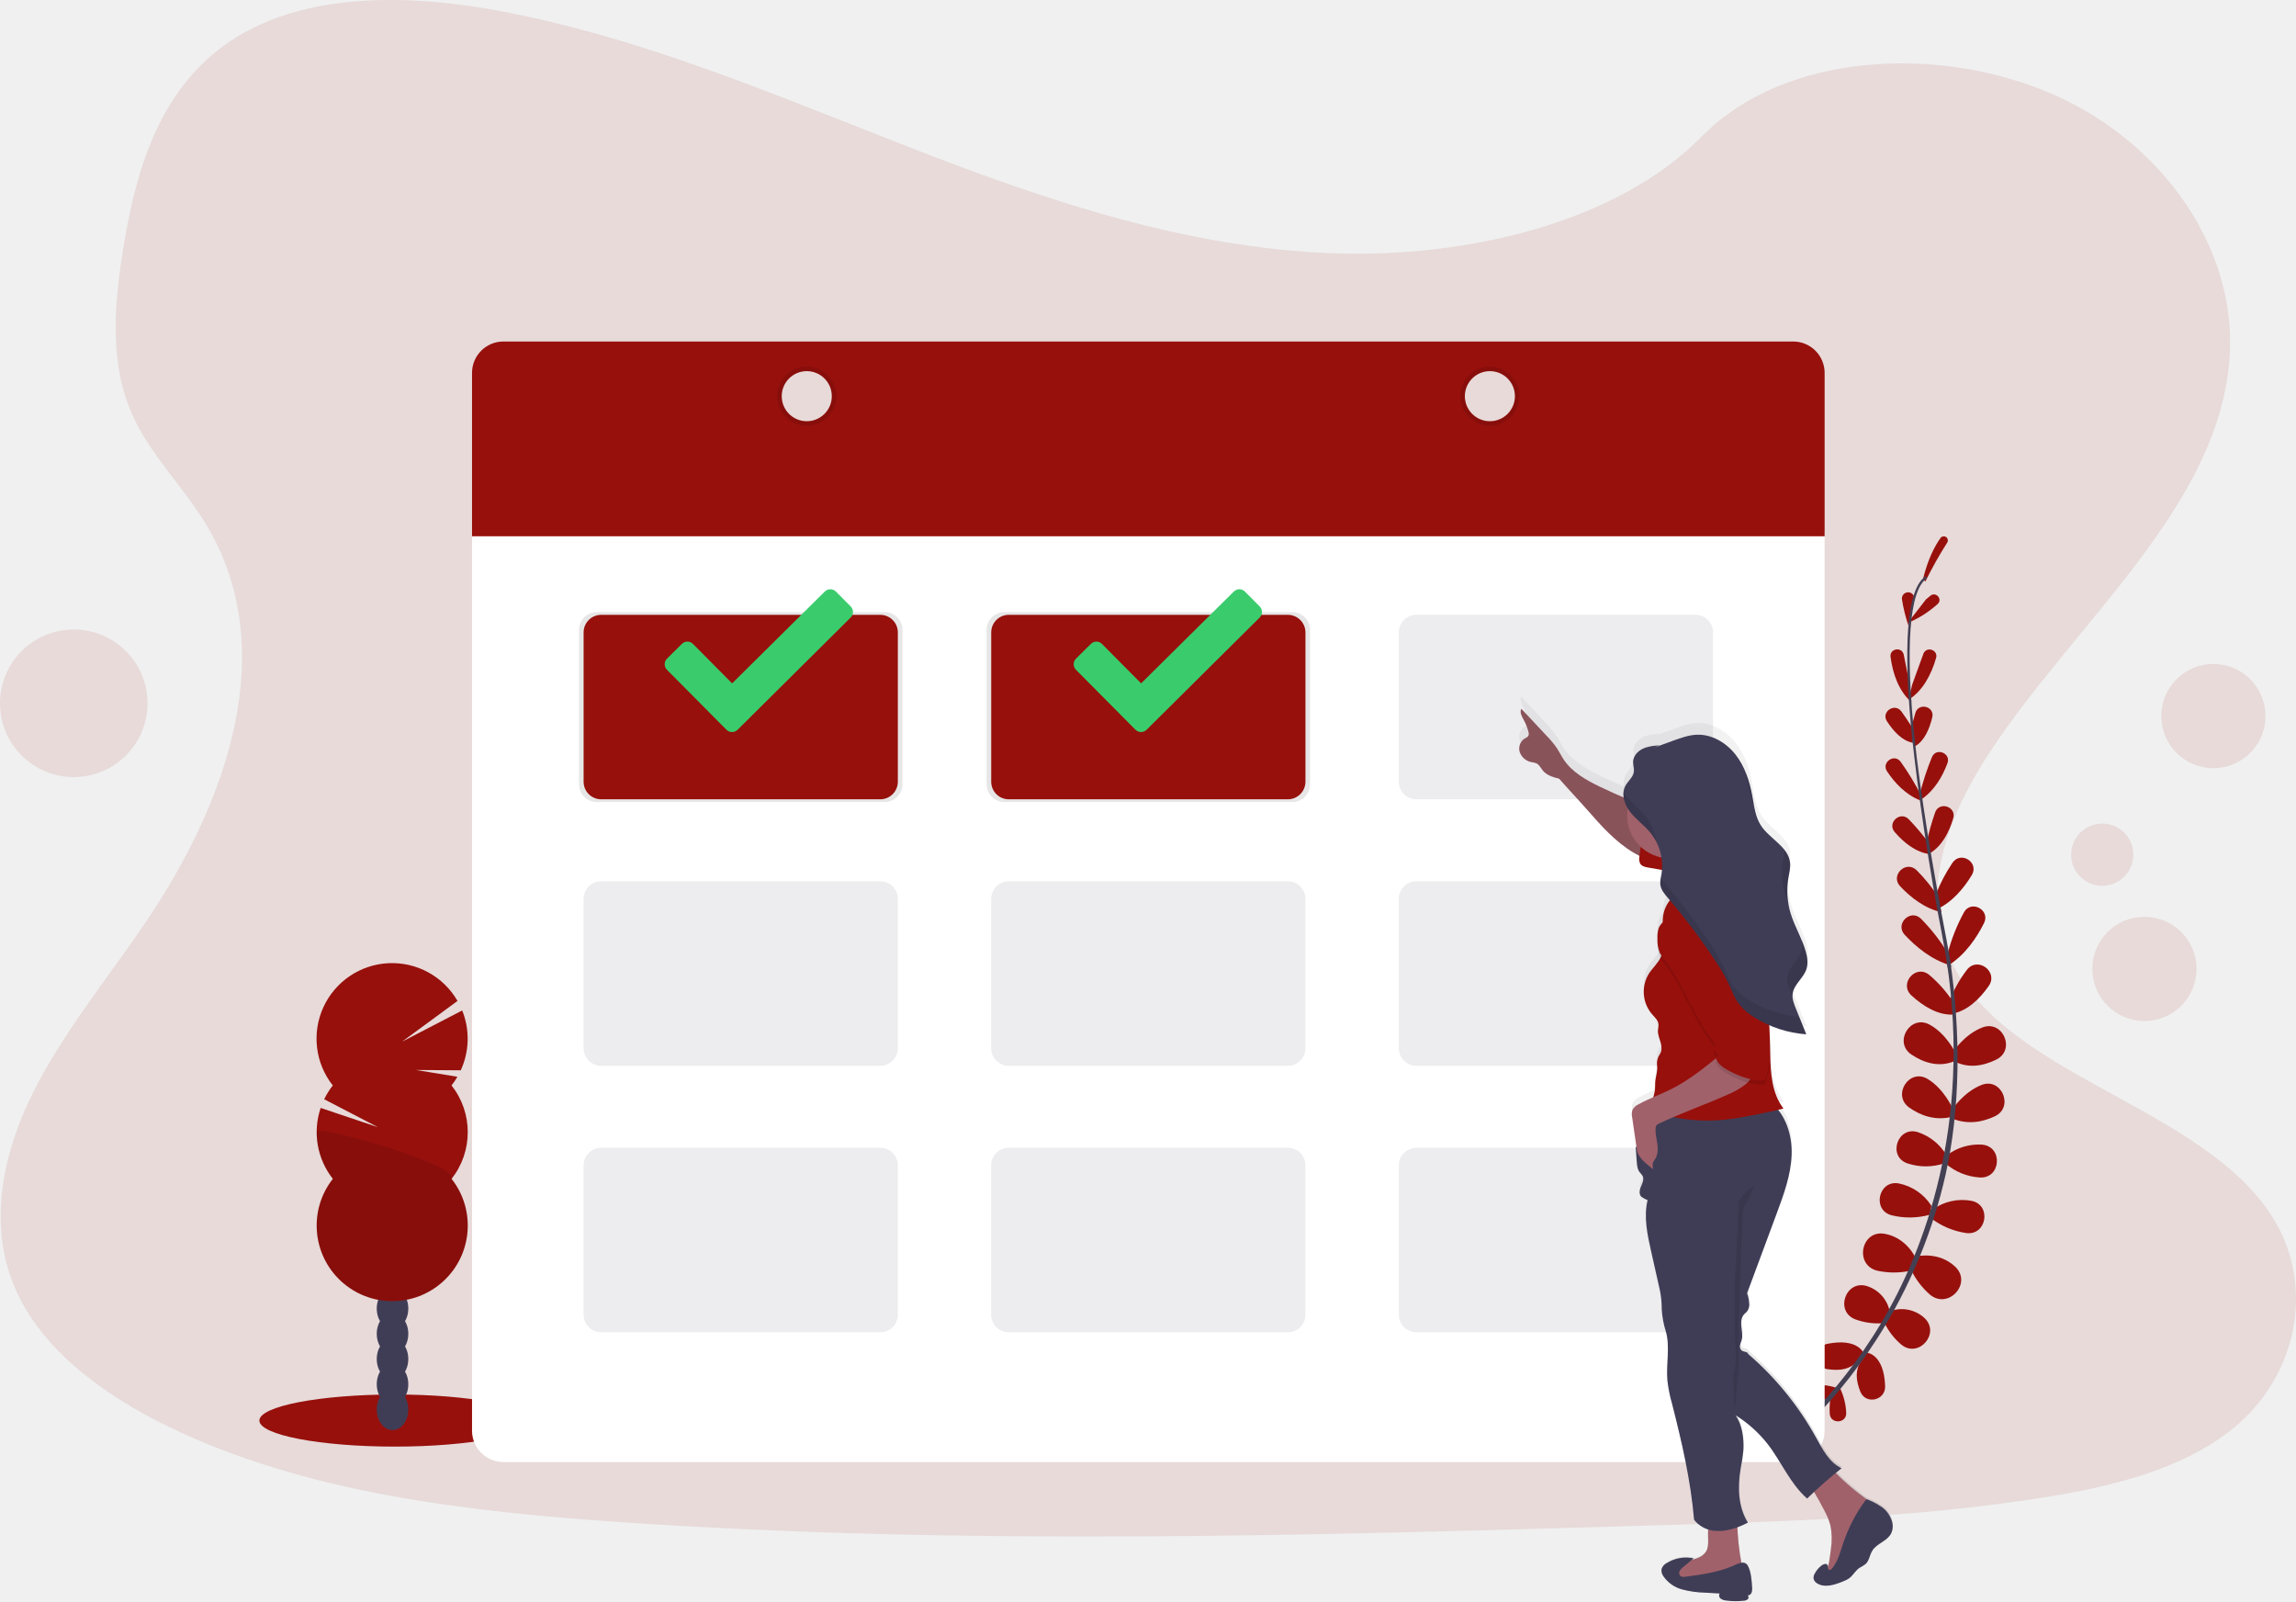
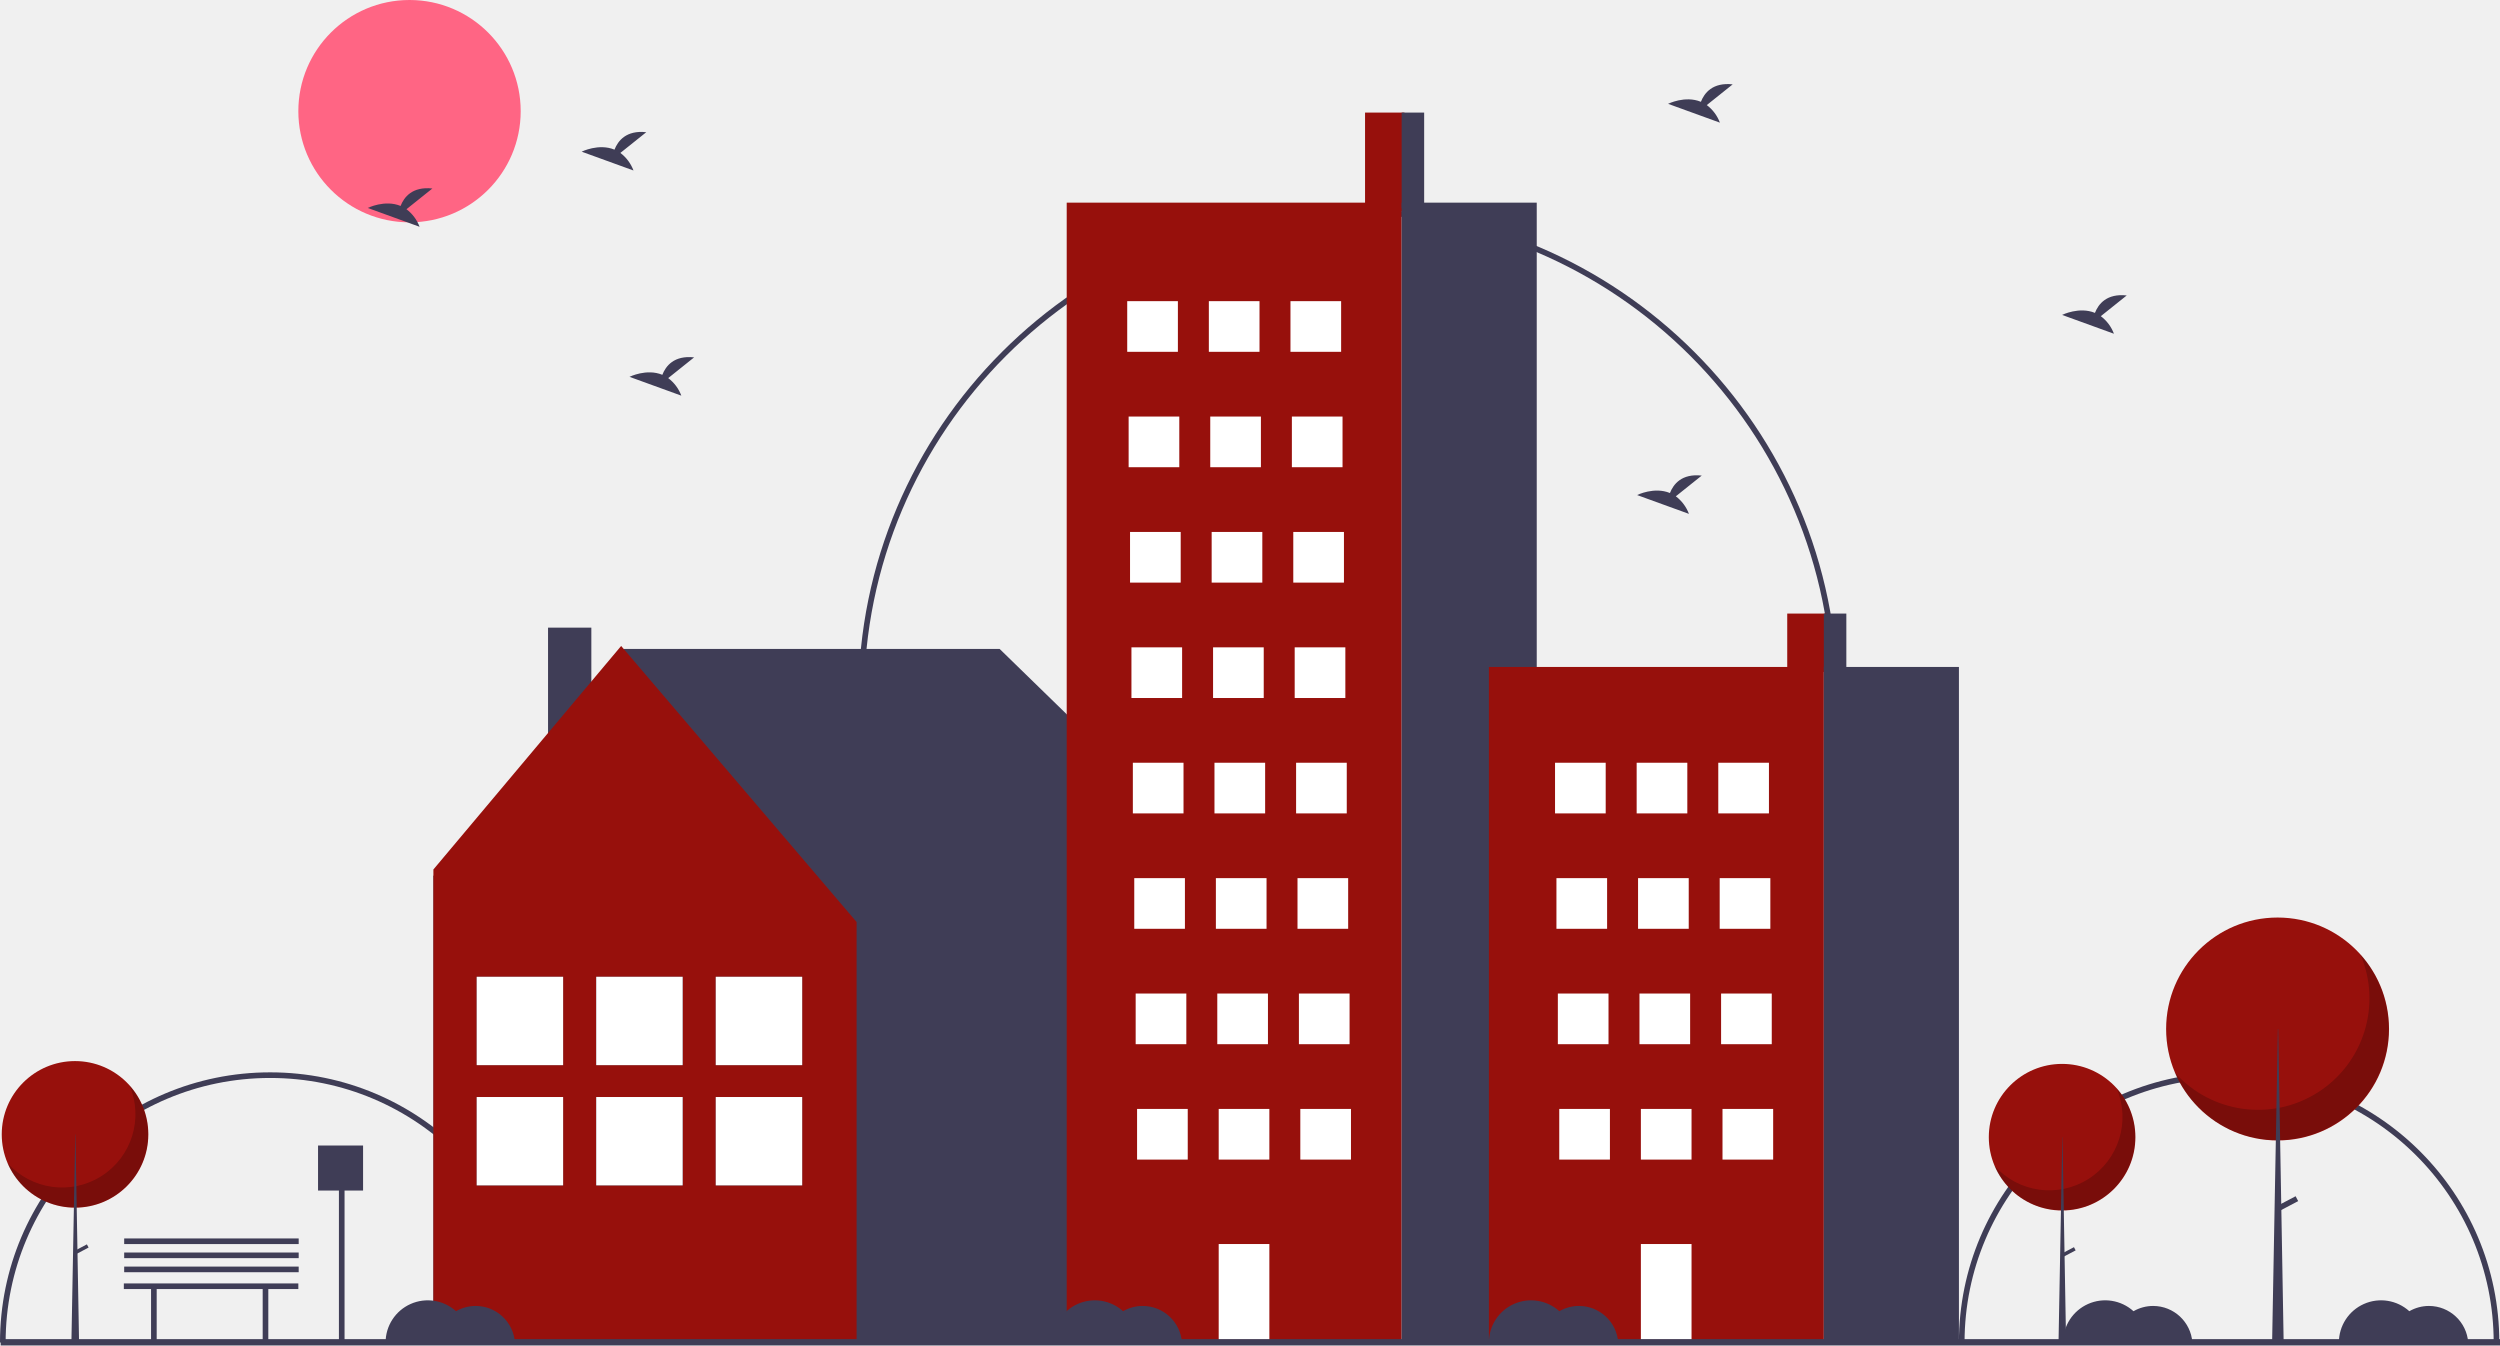
- <svg xmlns="http://www.w3.org/2000/svg" id="a50fd755-b70f-4e5f-b336-9e50a578b62c" data-name="Layer 1" width="1128.33" height="786.75" viewBox="0 0 1128.33 786.75">
-   <defs>
-     <linearGradient id="be48829d-c862-4d39-810b-ff1fea1d92ea" x1="874.32" y1="843.37" x2="874.32" y2="398.88" gradientUnits="userSpaceOnUse">
-       <stop offset="0" stop-color="gray" stop-opacity="0.25" />
-       <stop offset="0.54" stop-color="gray" stop-opacity="0.12" />
-       <stop offset="1" stop-color="gray" stop-opacity="0.1" />
-     </linearGradient>
-   </defs>
-   <path d="M691.54,181.1c-72.31-2.51-141.18-25.86-206.95-51.4S353.68,75.86,283.09,62.33c-45.39-8.71-97.31-9.94-133.89,14.4C114,100.15,102.63,140.58,96.51,178.1c-4.6,28.23-7.3,57.93,5.3,84.36,8.75,18.34,24.29,33.76,35,51.33,37.39,61.15,11,136.54-29.56,196.25-19,28-41.06,54.72-55.72,84.53S30.11,658.54,43,689c12.72,30.14,43,52.78,75.87,68.71C185.51,790,264.1,799.26,340.73,804.5c169.64,11.6,340.19,6.58,510.28,1.55,62.94-1.87,126.17-3.75,188.09-13.49,34.39-5.4,69.89-14,94.86-34.69,31.69-26.29,39.55-70.81,18.31-103.78-35.62-55.3-134.11-69-159-128.38-13.71-32.66.37-69.05,20.29-99.34,42.72-65,114.33-122,118.1-196.29,2.6-51-31.83-102.12-85.06-126.26-55.8-25.3-133.16-22.12-174.33,19.77C829.88,166.72,755.39,183.31,691.54,181.1Z" transform="translate(-35.84 -56.63)" fill="#97100c" opacity="0.1" />
-   <path d="M938.48,738.54a30.82,30.82,0,0,0-12.59-1.34c-5.17.56-4.44,8.43.75,8.06a37.18,37.18,0,0,0,7.66-1.41Z" transform="translate(-35.84 -56.63)" fill="#97100c" />
-   <path d="M940.05,738.61a30.77,30.77,0,0,1,3.08,12.29c.17,5.2-7.73,5.57-8.09.38a37.63,37.63,0,0,1,.34-7.78Z" transform="translate(-35.84 -56.63)" fill="#97100c" />
-   <path d="M951.81,721.77s-2.53-7.94-18-4.86c-7,1.39-6.81,11.43.2,12.49l.3,0C944.52,730.82,948.07,726.77,951.81,721.77Z" transform="translate(-35.84 -56.63)" fill="#97100c" />
-   <path d="M953.42,721.3s8.31.65,8.83,16.4c.24,7.09-9.57,9.24-12.2,2.66,0-.1-.07-.19-.11-.29C946.27,730.46,949.4,726.08,953.42,721.3Z" transform="translate(-35.84 -56.63)" fill="#97100c" />
-   <path d="M964.52,701a16.53,16.53,0,0,0-11.16-12.46c-10.47-3.3-16,12.36-5.77,16.34a32.68,32.68,0,0,0,13.24,1.92Z" transform="translate(-35.84 -56.63)" fill="#97100c" />
-   <path d="M977.29,674.85s-4.23-10-15.2-12c-11.63-2.13-15.15,15.34-3.66,18.13a38.35,38.35,0,0,0,15.66.13Z" transform="translate(-35.84 -56.63)" fill="#97100c" />
-   <path d="M985,649.1a24.82,24.82,0,0,0-16-11c-10-1.88-13.37,13.09-3.55,15.65a37.34,37.34,0,0,0,18.74-.26Z" transform="translate(-35.84 -56.63)" fill="#97100c" />
-   <path d="M992.27,624a25.81,25.81,0,0,0-14-11.13c-10-3.07-14.94,12.09-5,15.39a28.47,28.47,0,0,0,18.14-.07Z" transform="translate(-35.84 -56.63)" fill="#97100c" />
-   <path d="M995.33,601.13s-4-9.38-12.15-14.34c-9.08-5.53-17.73,8-9,14.09,5.38,3.77,12.27,6.37,20.32,4.63Z" transform="translate(-35.84 -56.63)" fill="#97100c" />
-   <path d="M996.84,574s-4.41-9.47-12.87-14c-9.46-5-17.69,8.82-8.78,14.78,5.83,3.89,13.11,6.41,20.84,3.37Z" transform="translate(-35.84 -56.63)" fill="#97100c" />
-   <path d="M995.9,549.26a61.35,61.35,0,0,0-12-13.65c-6.62-5.41-15,4.33-8.73,10.11,5.79,5.31,13,9.77,20.45,9.41Z" transform="translate(-35.84 -56.63)" fill="#97100c" />
-   <path d="M993.39,525.52A89.9,89.9,0,0,0,979.83,508c-5.18-5-12.84,2.62-8,7.89,5.59,6,13.13,12.22,22.19,14.94Z" transform="translate(-35.84 -56.63)" fill="#97100c" />
-   <path d="M988.54,497.6a80.15,80.15,0,0,0-10.83-13.41c-5.22-5.11-13.09,2.58-8.08,7.89,5.32,5.65,12.2,10.94,20.27,12.74Z" transform="translate(-35.84 -56.63)" fill="#97100c" />
-   <path d="M984.3,471.55a127.83,127.83,0,0,0-10.41-12.37c-4.18-4.31-10.86,1.75-6.92,6.29,4.63,5.34,10.57,10.07,17.4,10.83Z" transform="translate(-35.84 -56.63)" fill="#97100c" />
-   <path d="M979.9,447.39a130.3,130.3,0,0,0-10-16.45c-3.13-4.28-9.65.3-6.7,4.7,3.86,5.77,9.22,11.48,16.26,14.23Z" transform="translate(-35.84 -56.63)" fill="#97100c" />
-   <path d="M976.27,415.28s-2.47-4.19-6-9.06c-3.26-4.49-10.14.15-7.12,4.8,3.4,5.21,7.66,9.65,12.62,10.53Z" transform="translate(-35.84 -56.63)" fill="#97100c" />
-   <path d="M974.54,394l-3.13-15.65c-.83-4.14-7-3.15-6.5,1,1.12,8.36,4,16.77,10.27,22.29Z" transform="translate(-35.84 -56.63)" fill="#97100c" />
-   <path d="M976.4,349.52h0a3.07,3.07,0,0,0-5.86,1.68A79.23,79.23,0,0,0,973.7,364Z" transform="translate(-35.84 -56.63)" fill="#97100c" />
-   <path d="M965.22,700.69a16.53,16.53,0,0,1,16.36,3.52c8,7.47-2.82,20-11.35,13.11A32.86,32.86,0,0,1,962,706.77Z" transform="translate(-35.84 -56.63)" fill="#97100c" />
-   <path d="M978,673.9s10.52-2.54,18.66,5.08c8.63,8.08-3.3,21.31-12.39,13.74a38.29,38.29,0,0,1-9.43-12.51Z" transform="translate(-35.84 -56.63)" fill="#97100c" />
-   <path d="M985.69,650.86a24.83,24.83,0,0,1,19-4.22c10,2,7.51,17.13-2.56,15.84a37.41,37.41,0,0,1-17.28-7.25Z" transform="translate(-35.84 -56.63)" fill="#97100c" />
-   <path d="M992.77,624.14a25.78,25.78,0,0,1,17.12-5.11c10.46.91,9.34,16.8-1.13,16.14a28.41,28.41,0,0,1-16.8-6.85Z" transform="translate(-35.84 -56.63)" fill="#97100c" />
-   <path d="M995.2,601.78s5.55-8.56,14.41-12.06c9.83-3.89,16.14,10.84,6.59,15.37-6,2.83-13.23,4.26-20.91,1.15Z" transform="translate(-35.84 -56.63)" fill="#97100c" />
-   <path d="M995.55,573.59s5.61-8.8,14.58-12.16c10-3.75,16.39,11.05,6.78,15.8-6.29,3.1-13.84,4.64-21.1.62Z" transform="translate(-35.84 -56.63)" fill="#97100c" />
-   <path d="M993.67,549a61.32,61.32,0,0,1,8.8-15.9c5.3-6.71,15.61,1,10.69,8-4.52,6.43-10.56,12.32-18,13.57Z" transform="translate(-35.84 -56.63)" fill="#97100c" />
-   <path d="M992.9,525.48a89.53,89.53,0,0,1,8.12-20.66c3.59-6.22,13.06-1.07,9.84,5.35-3.68,7.35-9.2,15.4-17.14,20.55Z" transform="translate(-35.84 -56.63)" fill="#97100c" />
-   <path d="M987.1,496.3a80.22,80.22,0,0,1,8.26-15.77c4.12-6,13.25-.12,9.48,6.08-4.1,6.76-9.88,13.56-17.63,17Z" transform="translate(-35.84 -56.63)" fill="#97100c" />
-   <path d="M982.48,471.41a128.51,128.51,0,0,1,4.33-15.57c2-5.67,10.61-2.93,8.91,2.84-2,6.78-5.43,13.55-11.32,17.08Z" transform="translate(-35.84 -56.63)" fill="#97100c" />
-   <path d="M979.27,446.92a129.85,129.85,0,0,1,6-18.31c2.08-4.88,9.48-1.91,7.6,3.05-2.44,6.5-6.36,13.28-12.58,17.56Z" transform="translate(-35.84 -56.63)" fill="#97100c" />
-   <path d="M974.46,417.48s.94-4.77,2.65-10.54c1.58-5.32,9.62-3.23,8.31,2.16-1.46,6-4,11.65-8.4,14.13Z" transform="translate(-35.84 -56.63)" fill="#97100c" />
-   <path d="M975.58,392.94l5.44-15c1.44-4,7.44-2.06,6.27,2-2.35,8.1-6.43,16-13.48,20.5Z" transform="translate(-35.84 -56.63)" fill="#97100c" />
-   <path d="M982.36,351.09s.85-.68,2.15-1.75c2.65-2.2,6.11,1.64,3.61,4a51,51,0,0,1-14.79,9.38Z" transform="translate(-35.84 -56.63)" fill="#97100c" />
-   <path d="M982,342.4a197,197,0,0,1,10.85-19.32,2,2,0,0,0-3.24-2.29c-3.2,4.38-6.34,10.79-8.72,20.21Z" transform="translate(-35.84 -56.63)" fill="#97100c" />
-   <path d="M975.8,421.8l1.16-.12c-5-46.61-2.89-75.35,5.85-80.92l-.63-1C972.92,345.69,970.72,374.05,975.8,421.8Z" transform="translate(-35.84 -56.63)" fill="#444053" />
-   <path d="M993,532l1.73-.26c-.65-4.31-1.4-8.69-2.24-13-7.28-37.83-12.94-72.8-15.77-99.36l-1.27-1c2.84,26.61,8,62.79,15.33,100.67C991.6,523.33,992.35,527.7,993,532Z" transform="translate(-35.84 -56.63)" fill="#444053" />
-   <path d="M912,767.58c.26-.21,26.9-20.59,50.29-59.68a252,252,0,0,0,29.6-73.79c7.39-32.51,7.6-70.37,2.27-105.83l-1.56,1.25c12,79.58-10.89,141.37-32.25,177.09-23.16,38.73-49.49,58.9-49.76,59.1Z" transform="translate(-35.84 -56.63)" fill="#444053" />
-   <ellipse cx="194.02" cy="697.97" rx="66.55" ry="12.8" fill="#97100c" />
-   <ellipse cx="192.9" cy="692.53" rx="7.75" ry="10.14" fill="#3f3d56" />
-   <ellipse cx="192.9" cy="680.13" rx="7.75" ry="10.14" fill="#3f3d56" />
-   <ellipse cx="192.9" cy="667.74" rx="7.75" ry="10.14" fill="#3f3d56" />
-   <ellipse cx="192.9" cy="655.34" rx="7.75" ry="10.14" fill="#3f3d56" />
-   <ellipse cx="192.9" cy="642.94" rx="7.75" ry="10.14" fill="#3f3d56" />
-   <ellipse cx="192.9" cy="630.55" rx="7.75" ry="10.14" fill="#3f3d56" />
-   <ellipse cx="192.9" cy="618.15" rx="7.75" ry="10.14" fill="#3f3d56" />
-   <path d="M257.74,589.94a36.51,36.51,0,0,0,2.89-4.25l-20.36-3.34,22,.16a37.14,37.14,0,0,0,.71-29.4l-29.54,15.32,27.24-20a37.12,37.12,0,1,0-61.3,41.53,37.49,37.49,0,0,0-4.23,6.77l26.43,13.73L193.42,601a37.13,37.13,0,0,0,6,34.85,37.12,37.12,0,1,0,58.34,0,37.09,37.09,0,0,0,0-45.89Z" transform="translate(-35.84 -56.63)" fill="#97100c" />
-   <path d="M191.46,612.89a37,37,0,0,0,7.94,22.94,37.12,37.12,0,1,0,58.34,0C262.72,629.52,191.46,608.72,191.46,612.89Z" transform="translate(-35.84 -56.63)" opacity="0.1" />
-   <path d="M267.81,317.87V759.58A15.42,15.42,0,0,0,283.23,775H917.1a15.42,15.42,0,0,0,15.42-15.42V317.87Z" transform="translate(-35.84 -56.63)" fill="#fff" />
-   <rect x="284.57" y="300.78" width="158.9" height="93.27" rx="8.65" opacity="0.1" />
-   <rect x="484.88" y="300.78" width="158.9" height="93.27" rx="8.65" opacity="0.1" />
-   <rect x="286.8" y="302.09" width="154.43" height="90.64" rx="8.65" fill="#97100c" />
-   <rect x="723.26" y="358.72" width="154.43" height="90.64" rx="8.65" transform="translate(1565.11 751.45) rotate(-180)" fill="#444053" opacity="0.1" />
-   <rect x="522.95" y="358.72" width="154.43" height="90.64" rx="8.65" transform="translate(1164.49 751.45) rotate(-180)" fill="#97100c" />
-   <rect x="286.8" y="433.02" width="154.43" height="90.64" rx="8.65" fill="#444053" opacity="0.1" />
-   <rect x="723.26" y="489.65" width="154.43" height="90.64" rx="8.65" transform="translate(1565.11 1013.31) rotate(-180)" fill="#444053" opacity="0.1" />
-   <rect x="522.95" y="489.65" width="154.43" height="90.64" rx="8.65" transform="translate(1164.49 1013.31) rotate(-180)" fill="#444053" opacity="0.1" />
-   <rect x="286.8" y="563.95" width="154.43" height="90.64" rx="8.65" fill="#444053" opacity="0.1" />
-   <rect x="723.26" y="620.57" width="154.43" height="90.64" rx="8.65" transform="translate(1565.11 1275.17) rotate(-180)" fill="#444053" opacity="0.1" />
-   <rect x="522.95" y="620.57" width="154.43" height="90.64" rx="8.65" transform="translate(1164.49 1275.17) rotate(-180)" fill="#444053" opacity="0.1" />
-   <path d="M267.81,239.86v80.25H932.52V239.86a15.42,15.42,0,0,0-15.42-15.43H283.23A15.42,15.42,0,0,0,267.81,239.86Zm164.5,23.74a12.31,12.31,0,1,1,12.31-12.31A12.31,12.31,0,0,1,432.31,263.6Zm335.71,0a12.31,12.31,0,1,1,12.31-12.31A12.31,12.31,0,0,1,768,263.6Z" transform="translate(-35.84 -56.63)" fill="#97100c" />
-   <path d="M432.31,236.74a14.55,14.55,0,1,0,14.54,14.55A14.54,14.54,0,0,0,432.31,236.74Zm0,26.86a12.31,12.31,0,1,1,12.31-12.31A12.31,12.31,0,0,1,432.31,263.6Z" transform="translate(-35.84 -56.63)" opacity="0.1" />
-   <path d="M768,236.74a14.55,14.55,0,1,0,14.55,14.55A14.55,14.55,0,0,0,768,236.74Zm0,26.86a12.31,12.31,0,1,1,12.31-12.31A12.31,12.31,0,0,1,768,263.6Z" transform="translate(-35.84 -56.63)" opacity="0.1" />
-   <circle cx="1033.1" cy="419.94" r="15.27" fill="#97100c" opacity="0.1" />
-   <circle cx="1087.73" cy="351.84" r="25.6" fill="#97100c" opacity="0.1" />
-   <circle cx="1053.84" cy="476.06" r="25.6" fill="#97100c" opacity="0.1" />
-   <circle cx="36.25" cy="345.56" r="36.25" fill="#97100c" opacity="0.1" />
-   <path d="M961.49,797a32,32,0,0,0-7.42-4.17,1.53,1.53,0,0,0-.65-.17,114.16,114.16,0,0,1-15.3-13.18c1-.8,1.92-1.58,2.9-2.35-6-2.86-9.33-9.41-12.57-15.32a151.14,151.14,0,0,0-33.34-41.54c-.33-1.27-2.26-1-3.29-1.82a2.64,2.64,0,0,1-.73-2.55c.16-.92.58-1.77.81-2.67.55-2.11.07-4.33-.17-6.5s-.14-4.59,1.3-6.21c.46-.53,1.05-.94,1.5-1.48a5.64,5.64,0,0,0,1-4.49,15.94,15.94,0,0,0-1-4.55q7.35-20,14.69-40.07c3.43-9.34,6.89-18.88,7.24-28.84.28-8-1.78-16.31-6.62-22.42.88-.21,1.76-.43,2.63-.68-5.72-7.58-6.34-17.62-6.49-27.17q-.12-7.14-.49-14.29c1.66.73,3.34,1.38,5.06,1.94l1.6.49a55.15,55.15,0,0,0,7.93,1.7c1.18.17,2.38.3,3.57.38h0q-2.58-6.46-5.15-12.94a17.68,17.68,0,0,1-1.6-6.07h0v-.4c0-.24,0-.48.05-.72a7.9,7.9,0,0,1,.39-1.68,7.61,7.61,0,0,1,.31-.79,14,14,0,0,1,1.28-2.25c.36-.55.76-1.08,1.16-1.62a22.11,22.11,0,0,0,3.59-5.81,11,11,0,0,0,.55-3.31,16.29,16.29,0,0,0-.3-3.4c-.14-.74-.32-1.49-.52-2.21h0c-.13-.45-.27-.9-.41-1.34l-.12-.36c-.11-.34-.22-.67-.34-1l-.12-.34c-.13-.36-.26-.71-.4-1.07l-.08-.21c-1.91-4.91-4.45-9.59-6-14.64a38.6,38.6,0,0,1-1-4.09c-.07-.35-.12-.71-.18-1.06s-.09-.6-.13-.9-.09-.7-.13-1.05l-.09-1c0-.32-.05-.64-.07-1,0-.61-.06-1.22-.07-1.83,0-.22,0-.43,0-.65,0-.46,0-.93,0-1.39,0-.25,0-.5,0-.74,0-.46.07-.92.11-1.37,0-.22,0-.44.07-.65q.1-1,.27-2h0c.1-.59.21-1.19.33-1.79a23.88,23.88,0,0,0,.56-5c0-.32,0-.65-.07-1s-.08-.54-.13-.8a2,2,0,0,1,0-.24c0-.18-.09-.36-.13-.54s-.05-.17-.08-.25-.11-.35-.17-.52-.05-.15-.08-.23-.14-.36-.22-.53l-.07-.18c-.1-.22-.21-.43-.32-.64l0,0a14.73,14.73,0,0,0-1.34-2.08h0c-3.29-4.32-8.76-7.61-11.77-12.37a27.54,27.54,0,0,1-3.37-10c-.15-.8-.28-1.6-.42-2.39s-.26-1.57-.4-2.35c-.09-.48-.18-1-.28-1.44l-.06-.31c-.08-.38-.16-.77-.25-1.15l-.06-.27c-.09-.4-.18-.8-.28-1.2l-.06-.21c-.1-.42-.21-.84-.32-1.26a.83.83,0,0,1,0-.15c-.12-.44-.25-.88-.38-1.32l0-.09c-.14-.46-.28-.91-.43-1.36l0,0c-.15-.46-.31-.93-.48-1.39h0c-.18-.47-.35-.94-.54-1.4h0a37,37,0,0,0-5.06-9c-4.58-5.88-11.66-10.1-19-9.82-3.94.15-7.72,1.53-11.43,2.9l-9.63,3.55,2.69-1.24c-2.8.25-5.66.51-8.19,1.75s-4.67,3.67-4.75,6.51c-.05,1.65.6,3.29.39,4.93-.35,2.71-2.84,4.55-4.13,6.95a8.94,8.94,0,0,0-1,4.7V442c0,.19,0,.37,0,.56a.88.88,0,0,0,0,.16l0,.32c-4-1.74-8-3.55-12-5.49-6.61-3.25-13.3-7.07-17.42-13.23-1.32-2-2.34-4.16-3.65-6.14a48.6,48.6,0,0,0-5-6l-12.27-13.28c-.94,1.77.27,3.86,1.22,5.62a24.13,24.13,0,0,1,2.27,5.86,2.78,2.78,0,0,1-.06,2.05,4,4,0,0,1-1.68,1.19,6,6,0,0,0-2.53,6.87,7.6,7.6,0,0,0,5.67,4.94,10.29,10.29,0,0,1,2.53.62c1.48.73,2.18,2.43,3.24,3.7,1.93,2.32,5,3.19,7.93,3.95,4.54,5.24,9.26,10.26,13.8,15.5,6.87,7.93,13.9,16,22.86,21.36.93.56,1.88,1.08,2.84,1.56,0,.16,0,.32-.05.48a5.42,5.42,0,0,0,.43,3.5c.8,1.27,2.45,1.65,3.92,1.91l6.78,1.21a23.16,23.16,0,0,1-.33,2.62c-.09.53-.2,1.05-.3,1.58h0l-.12.68s0,.07,0,.1,0,.36-.07.55,0,.13,0,.19l0,.48v.2c0,.21,0,.43,0,.65.23,2.66,2,4.86,3.77,6.89l.95,1.15a16,16,0,0,0-3.09,6.48,22,22,0,0,0-.44,4.51,7.83,7.83,0,0,0-2,3.12,14.26,14.26,0,0,0-.52,5.05v.12c0,.63,0,1.25,0,1.88a16.8,16.8,0,0,0,1.16,7c.09.18.19.34.28.51-1.5,2.94-4,5.23-5.79,8a17.36,17.36,0,0,0,1.59,19.88c1.37,1.58,3.13,3.1,3.29,5.2a19.51,19.51,0,0,1-.28,2.84c-.16,2.26.88,4.4,1.44,6.59.47,1.82.49,4-.55,5.46a8,8,0,0,0-1.37,5.24c.51,2.83-.66,5.66-.86,8.53-.09,1.23,0,2.48-.11,3.71a20.91,20.91,0,0,1-.73,3.48c0,.12-.06.25-.1.38-2.47,1.09-4.92,2.22-7.28,3.53a6.39,6.39,0,0,0-3,2.76,7.08,7.08,0,0,0-.16,3.8l2.13,14.82-.37-.16q.25,3.64.52,7.31c.13,1.85.3,3.81,1.4,5.29a13.78,13.78,0,0,1,1.51,1.93c.84,1.7-.16,3.68-.9,5.42s-1,4.21.63,5.15a13.29,13.29,0,0,0,2.73,1.46c-2,8.34-.16,17.08,1.7,25.45q2.13,9.6,4.27,19.18a46.54,46.54,0,0,1,.94,8.24c0,.4,0,.8,0,1.2a46.16,46.16,0,0,0,2,11.22c2.22,7.48.09,16.46.79,24.61a73,73,0,0,0,2.34,11.59c4.83,19.16,9.14,37.94,10.8,57.64a14.48,14.48,0,0,0,6.92,4.83c-.2,2.42.07,5.19,0,6.6a11.4,11.4,0,0,1-.54,3.44c-.85,2.22-3,3.67-5.23,4.45-.7.24-1.41.43-2.13.6l.8-.68A17.86,17.86,0,0,0,855,824.31a5.27,5.27,0,0,0-2.63,3.1,5,5,0,0,0,.92,3.59,16.37,16.37,0,0,0,9.25,6.57,48.52,48.52,0,0,0,11.4,1.59l7.06.41a1.94,1.94,0,0,0,.46,2.51,4.94,4.94,0,0,0,2.59.94,33,33,0,0,0,8.71.13,3.41,3.41,0,0,0,2-.72,1.29,1.29,0,0,0,0-1.91,2.11,2.11,0,0,0,1.92-1.4,5.68,5.68,0,0,0,.26-2.53c-.19-3.29-.48-8.07-2.19-11a2.79,2.79,0,0,0-3.09-1.36,120,120,0,0,1-2-17.74,43.33,43.33,0,0,0,5.14-2.32c-4.91-7.93-5-18-3.5-27.22a82.46,82.46,0,0,0,1.31-8.81c.33-5.9-.56-12.58-3.83-17.46a62.47,62.47,0,0,1,15.6,14.12c6.91,9,11.12,19.9,19.59,27.4q1.67-1.63,3.38-3.24,2.68,4.54,5.07,9.27a35.26,35.26,0,0,1,2.94,7.31,33.81,33.81,0,0,1,.27,11.79q-.35,3.12-.85,6.21a16.9,16.9,0,0,1-.61,2.6,1.8,1.8,0,0,0-.19-.78c-.53-.93-2-.51-2.8.13a12.36,12.36,0,0,0-3.45,4,4.31,4.31,0,0,0-.62,2.55,3.77,3.77,0,0,0,2,2.5c3.71,2.17,8.37.6,12.35-1a14.49,14.49,0,0,0,3.12-1.57c2-1.44,3.09-3.81,5.08-5.21a29.43,29.43,0,0,0,3.07-1.94c1.85-1.69,2-4.54,3.35-6.68,2.24-3.69,7.25-4.64,9.21-8.55C967.56,805.27,964.91,799.82,961.49,797Z" transform="translate(-35.84 -56.63)" fill="url(#be48829d-c862-4d39-810b-ff1fea1d92ea)" />
-   <path d="M875.28,814.6a11.15,11.15,0,0,1-.55,3.4c-.84,2.19-3,3.62-5.22,4.39s-4.58,1-6.84,1.67a6,6,0,0,0-2.67,1.38c-2,2-.8,5.6,1.54,7.09s5.32,1.44,8.1,1.25a106.69,106.69,0,0,0,17.52-2.49c2.08-.49,4.51-1.45,4.84-3.56a5.84,5.84,0,0,0-.16-2A118.21,118.21,0,0,1,889.59,804c0-.48-11.6-.79-12.68-.09C874.49,805.5,875.41,812.14,875.28,814.6Z" transform="translate(-35.84 -56.63)" fill="#a1616a" />
-   <path d="M927,789.13q2.88,4.77,5.41,9.73a34.45,34.45,0,0,1,2.94,7.21,33.14,33.14,0,0,1,.27,11.63q-.35,3.07-.86,6.13c-.33,2-.86,4.27-2.57,5.42a5.92,5.92,0,0,0,5.1.45,14.69,14.69,0,0,0,4.49-2.75c8.57-7.07,15-17.34,15.32-28.45a4.51,4.51,0,0,0-.47-2.52,5,5,0,0,0-1.5-1.34,115.25,115.25,0,0,1-17.73-14.89,2.17,2.17,0,0,0-1.3-.83,2.25,2.25,0,0,0-1.16.33c-3.29,1.65-8.79,4-10.16,7.75A5.24,5.24,0,0,1,927,789.13Z" transform="translate(-35.84 -56.63)" fill="#a1616a" />
-   <path d="M887,826.21c-7.2,3-15,4.08-22.79,5.11-1,.12-2.07.2-2.73-.5a2.08,2.08,0,0,1-.18-2.34,6.1,6.1,0,0,1,1.67-1.84l5.17-4.33A18,18,0,0,0,855,824.57a5.23,5.23,0,0,0-2.62,3,4.88,4.88,0,0,0,.92,3.55,16.34,16.34,0,0,0,9.24,6.48,49.4,49.4,0,0,0,11.39,1.57l7,.4a1.89,1.89,0,0,0,.47,2.48A5,5,0,0,0,884,843a33.34,33.34,0,0,0,8.7.12,3.33,3.33,0,0,0,2-.71,1.26,1.26,0,0,0,0-1.88,2.11,2.11,0,0,0,1.92-1.39,5.79,5.79,0,0,0,.26-2.49c-.19-3.24-.48-8-2.19-10.83S889.42,825.21,887,826.21Z" transform="translate(-35.84 -56.63)" fill="#3f3d56" />
-   <path d="M961.31,797.62a32.17,32.17,0,0,0-7.42-4.11.88.88,0,0,0-1.34.34,76.13,76.13,0,0,0-10.93,21.07c-1.43,4.3-2.56,8.88-5.46,12.36-.38.46-1,.93-1.52.66-.75-.38-.29-1.59-.71-2.32-.52-.92-1.94-.5-2.79.13a12,12,0,0,0-3.44,4,4,4,0,0,0-.62,2.51,3.7,3.7,0,0,0,1.95,2.46c3.71,2.15,8.37.6,12.34-1a14.12,14.12,0,0,0,3.11-1.55c2-1.41,3.09-3.76,5.08-5.13a29.27,29.27,0,0,0,3.07-1.92c1.84-1.67,2-4.48,3.34-6.6,2.24-3.63,7.25-4.57,9.21-8.43C967.37,805.78,964.73,800.4,961.31,797.62Z" transform="translate(-35.84 -56.63)" fill="#3f3d56" />
-   <path d="M905.5,597.87c7.86,5.9,11.16,16.39,10.81,26.21s-3.8,19.24-7.22,28.45q-7.35,19.77-14.68,39.53a16.3,16.3,0,0,1,1,4.5,5.53,5.53,0,0,1-1,4.42c-.46.53-1,.94-1.5,1.46-1.44,1.6-1.53,4-1.3,6.13s.72,4.33.17,6.41c-.23.89-.65,1.73-.81,2.63a2.61,2.61,0,0,0,.73,2.52c1,.8,3,.54,3.29,1.8a149.46,149.46,0,0,1,33.3,41c3.24,5.83,6.51,12.29,12.56,15.11a219.28,219.28,0,0,0-16.93,14.89c-8.45-7.4-12.66-18.17-19.56-27A62,62,0,0,0,888.78,752c3.27,4.81,4.16,11.41,3.83,17.22a79.91,79.91,0,0,1-1.31,8.69c-1.55,9.1-1.41,19,3.5,26.86-5.24,2.72-11.26,4.74-17.11,3.93a14.56,14.56,0,0,1-9.32-5.32c-1.66-19.44-6-38-10.79-56.87A69.91,69.91,0,0,1,855.25,735c-.7-8,1.43-16.9-.8-24.28a45.27,45.27,0,0,1-2-11.06c0-.4,0-.79,0-1.19a45.32,45.32,0,0,0-.94-8.12l-4.26-18.92c-1.86-8.27-3.72-16.89-1.71-25.12a13.35,13.35,0,0,1-2.72-1.43c-1.63-.93-1.37-3.36-.63-5.08s1.73-3.67.9-5.35a13.06,13.06,0,0,0-1.51-1.91c-1.1-1.46-1.27-3.39-1.4-5.21l-.52-7.22a14.13,14.13,0,0,1,7.12,6.23c-3.94-6.1-2-14.8.91-21.46a9.78,9.78,0,0,1,9.18-7.27C872.9,594.87,892.48,588.08,905.5,597.87Z" transform="translate(-35.84 -56.63)" fill="#3f3d56" />
-   <path d="M898.19,638.93s-7.88,5.26-7.88,9.2-2,39.4-2,39.4v25s1.31,13.14,0,16.42,0,18.39,0,20.36,2-20.36,2-20.36V705.27l2-53.86Z" transform="translate(-35.84 -56.63)" opacity="0.1" />
-   <path d="M854.24,456.79,849.65,455c-9.38-3.76-18.77-7.53-27.85-11.94-6.6-3.21-13.29-7-17.4-13.05-1.32-2-2.34-4.1-3.65-6.07a48.42,48.42,0,0,0-5-5.93l-12.26-13.1c-.94,1.75.26,3.81,1.22,5.54a24,24,0,0,1,2.27,5.79,2.68,2.68,0,0,1-.07,2,3.89,3.89,0,0,1-1.67,1.18,5.87,5.87,0,0,0-2.53,6.77,7.55,7.55,0,0,0,5.66,4.88,10.75,10.75,0,0,1,2.53.61c1.48.73,2.18,2.4,3.24,3.65,1.93,2.29,5,3.16,7.92,3.9,4.54,5.17,9.25,10.12,13.79,15.29,6.86,7.82,13.88,15.78,22.84,21.08A33.45,33.45,0,0,0,849,479.74,167.08,167.08,0,0,1,854.24,456.79Z" transform="translate(-35.84 -56.63)" fill="#a1616a" />
-   <path d="M854.24,456.79,849.65,455c-9.38-3.76-18.77-7.53-27.85-11.94-6.6-3.21-13.29-7-17.4-13.05-1.32-2-2.34-4.1-3.65-6.07a48.42,48.42,0,0,0-5-5.93l-12.26-13.1c-.94,1.75.26,3.81,1.22,5.54a24,24,0,0,1,2.27,5.79,2.68,2.68,0,0,1-.07,2,3.89,3.89,0,0,1-1.67,1.18,5.87,5.87,0,0,0-2.53,6.77,7.55,7.55,0,0,0,5.66,4.88,10.75,10.75,0,0,1,2.53.61c1.48.73,2.18,2.4,3.24,3.65,1.93,2.29,5,3.16,7.92,3.9,4.54,5.17,9.25,10.12,13.79,15.29,6.86,7.82,13.88,15.78,22.84,21.08A33.45,33.45,0,0,0,849,479.74,167.08,167.08,0,0,1,854.24,456.79Z" transform="translate(-35.84 -56.63)" opacity="0.15" />
-   <path d="M845.84,482.9c-1.47-.26-3.12-.62-3.92-1.88a5.27,5.27,0,0,1-.43-3.45,96.76,96.76,0,0,1,5-22.1c2.23,4.13,6.62,6.54,10.78,8.71a80,80,0,0,0,11.58,5.28c-1-.32-3.45,15.06-4.83,16-1.74,1.22-5.94-.43-7.87-.76Z" transform="translate(-35.84 -56.63)" fill="#97100c" />
-   <circle cx="820.65" cy="400.71" r="21.02" fill="#a1616a" />
-   <path d="M852.22,474.74s13.79,11.82,7.88,19.7-9.2,13.14-1.32,13.8,34.15-13.14,34.15-13.14-24.3-19.7-20.36-31.52S852.22,474.74,852.22,474.74Z" transform="translate(-35.84 -56.63)" fill="#fbbebe" />
-   <path d="M865.45,493.24a16.31,16.31,0,0,0-12.07,12.14c-1.55,7.08,1.74,15-1.36,21.52-1.46,3.1-4.17,5.42-6,8.33a17,17,0,0,0,1.58,19.61c1.37,1.56,3.13,3.07,3.29,5.13a18.84,18.84,0,0,1-.28,2.8c-.16,2.23.88,4.35,1.44,6.51.47,1.79.49,3.94-.55,5.38a7.79,7.79,0,0,0-1.36,5.17c.5,2.8-.67,5.59-.87,8.42-.09,1.22,0,2.44-.11,3.66a21.35,21.35,0,0,1-.72,3.43l-1.76,6.49c9.54,4.08,19.68,5.55,30,5.36,9.24-.18,18.35-2.09,27.39-4,2.75-.58,5.5-1.16,8.21-1.91-5.72-7.48-6.33-17.39-6.49-26.8a400.06,400.06,0,0,0-3.51-46.9c2.77-5.23,4-11.06,5.14-16.87a28.53,28.53,0,0,0,.64-7.13c-.28-5-2.58-9.75-4.83-14.28-2.06-4.14-4.29-8.5-8.88-10.29a7.06,7.06,0,0,0-6.83.75c-3.47,2.62-2.44,7.14-3.33,11-1.17,5-5.78,8.59-10.69,10a34.75,34.75,0,0,1-11.24,1.05,2,2,0,0,1-1.42-3.28C862.45,496.75,864.07,494.94,865.45,493.24Z" transform="translate(-35.84 -56.63)" fill="#97100c" />
-   <path d="M881.73,574.49c-7.78,6.36-15.65,12.78-24.63,17.28-5.27,2.64-10.87,4.59-16,7.43a6.39,6.39,0,0,0-3,2.72,6.72,6.72,0,0,0-.16,3.75l2.28,15.72c.63,4.26,4.72,7,8,9.72-.18-1.43-.47-2.54.21-3.81a12.8,12.8,0,0,1,.77-1.15c1.4-2.12,1.45-4.87,1.11-7.39s-1-5-.87-7.58a2.48,2.48,0,0,1,1.06-2.2c11.17-5.37,23.2-9.49,34.49-14.59a36.55,36.55,0,0,0,8.37-4.75,12.88,12.88,0,0,0,4.86-8.07,1.58,1.58,0,0,0-.2-1.23,1.67,1.67,0,0,0-.85-.5C892.11,578,886.77,576.31,881.73,574.49Z" transform="translate(-35.84 -56.63)" fill="#a1616a" />
-   <path d="M860.12,508.53c-3.86.65-7.92,2.65-9.23,6.35a14.11,14.11,0,0,0-.52,5,16.26,16.26,0,0,0,1.17,6.93,19.57,19.57,0,0,0,2.34,3.4c9.24,11.84,13.88,26.71,22.88,38.74.8,1.06,2.26,2.44,1.81,3.69a8.94,8.94,0,0,0-.43,1,2,2,0,0,0,.66,1.75,4.27,4.27,0,0,1,1.09,1.59c.17.63-.25,1.45-.9,1.4,1.08,3.34,4.39,5.29,7.53,6.87,5.22,2.63,11,4.7,16.81,4.13,1.09-4.37,2.61-9.31,2-13.76a35.72,35.72,0,0,0-3.35-9.76l-3.91-8.54c-3.33-7.29-6.69-14.63-11.33-21.16a32,32,0,0,1-4.19-6.75c-1.19-3.09-4.46-5.26-6.44-7.91-2.94-4-6-8-9.94-10.89C864.59,509.39,862.05,508.21,860.12,508.53Z" transform="translate(-35.84 -56.63)" opacity="0.1" />
-   <path d="M860.12,506.56c-3.86.65-7.92,2.65-9.23,6.34a14.19,14.19,0,0,0-.52,5,16.26,16.26,0,0,0,1.17,6.93,19.57,19.57,0,0,0,2.34,3.4c9.24,11.84,13.88,26.71,22.88,38.74.8,1.06,2.26,2.44,1.81,3.69a8.94,8.94,0,0,0-.43,1,2,2,0,0,0,.66,1.75,4.27,4.27,0,0,1,1.09,1.59c.17.63-.25,1.45-.9,1.4,1.08,3.34,4.39,5.29,7.53,6.87,5.22,2.63,11,4.7,16.81,4.13,1.09-4.37,2.61-9.31,2-13.76a35.72,35.72,0,0,0-3.35-9.76l-3.91-8.54c-3.33-7.29-6.69-14.63-11.33-21.16a31.84,31.84,0,0,1-4.19-6.76c-1.19-3.08-4.46-5.25-6.44-7.9-2.94-4-6-8-9.94-10.89C864.59,507.42,862.05,506.24,860.12,506.56Z" transform="translate(-35.84 -56.63)" fill="#97100c" />
-   <path d="M851.31,422.81c-2.79.24-5.66.5-8.18,1.72s-4.67,3.62-4.75,6.42c0,1.63.6,3.25.39,4.86-.35,2.68-2.84,4.49-4.12,6.86-2.24,4.12-.5,9.36,2.4,13s6.83,6.44,9.81,10.06a26,26,0,0,1,5.42,20.92,16.6,16.6,0,0,0-.53,4.37c.23,2.62,2,4.79,3.76,6.79a313.68,313.68,0,0,1,23.72,31.56,85.27,85.27,0,0,1,5.84,10c1.7,3.58,3,7.4,5.36,10.57a27.91,27.91,0,0,0,7.87,6.75,55.58,55.58,0,0,0,25.2,8.13l-5.15-12.77c-.91-2.27-1.85-4.66-1.55-7.09.57-4.6,5.21-7.62,6.72-12,1-2.82.55-5.93-.27-8.8-1.82-6.47-5.46-12.29-7.42-18.72a38,38,0,0,1-1.12-17.41c.43-2.56,1.13-5.13.81-7.7-.95-7.82-10.12-11.56-14.36-18.19-2.74-4.26-3.27-9.51-4.19-14.49-1.33-7.27-3.7-14.53-8.28-20.33s-11.64-10-19-9.69c-3.94.15-7.71,1.52-11.42,2.86L848.63,424" transform="translate(-35.84 -56.63)" fill="#3f3d56" />
-   <g opacity="0.1">
-     <path d="M894.34,439.14c.83,4.49,1.35,9.2,3.45,13.21-.29-1.56-.53-3.13-.82-4.67a58.24,58.24,0,0,0-3.22-11.46C894,437.19,894.17,438.16,894.34,439.14Z" transform="translate(-35.84 -56.63)" />
-     <path d="M912.08,479.52a38.19,38.19,0,0,0,1.12,17.42c.47,1.53,1,3,1.64,4.5a38.07,38.07,0,0,1-.13-13.38c.43-2.56,1.13-5.13.81-7.7a12,12,0,0,0-2.6-6C912.77,476.1,912.37,477.81,912.08,479.52Z" transform="translate(-35.84 -56.63)" />
-     <path d="M923.25,524.19a48.27,48.27,0,0,0-2-5.52,12.27,12.27,0,0,1-.38,5.78c-1.51,4.37-6.16,7.4-6.72,12-.3,2.43.63,4.82,1.55,7.09.34.85.68,1.71,1,2.56a8.24,8.24,0,0,1,0-1.11c.57-4.6,5.21-7.62,6.72-12C924.5,530.17,924.07,527.06,923.25,524.19Z" transform="translate(-35.84 -56.63)" />
-     <path d="M895.68,548.18a28,28,0,0,1-7.87-6.76c-2.37-3.17-3.67-7-5.37-10.57a84.33,84.33,0,0,0-5.84-10,314.08,314.08,0,0,0-23.71-31.57c-.31-.35-.61-.71-.91-1.07a10.28,10.28,0,0,0-.23,2.82c.23,2.62,2,4.79,3.76,6.79a313.68,313.68,0,0,1,23.72,31.56,85.27,85.27,0,0,1,5.84,10c1.7,3.58,3,7.4,5.36,10.57a27.91,27.91,0,0,0,7.87,6.75,55.58,55.58,0,0,0,25.2,8.13L920,556.23A55.64,55.64,0,0,1,895.68,548.18Z" transform="translate(-35.84 -56.63)" />
-     <path d="M844.23,457.23c-3-3.62-6.91-6.37-9.81-10.05-.26-.34-.51-.69-.76-1.06a14.56,14.56,0,0,0,3.39,9.59c2.9,3.69,6.83,6.44,9.81,10.06a25,25,0,0,1,3,4.56A26,26,0,0,0,844.23,457.23Z" transform="translate(-35.84 -56.63)" />
-   </g>
-   <path d="M453.88,354.58l-7.25-7.29a3.85,3.85,0,0,0-5.47,0L395.63,392.4,376.37,373a3.84,3.84,0,0,0-5.43,0l-7.33,7.25a3.89,3.89,0,0,0,0,5.47l29.25,29.47a3.88,3.88,0,0,0,5.46,0l55.56-55.14A3.85,3.85,0,0,0,453.88,354.58Z" transform="translate(-35.84 -56.63)" fill="#3acc6c" />
-   <path d="M654.88,354.58l-7.25-7.29a3.85,3.85,0,0,0-5.47,0L596.63,392.4,577.37,373a3.84,3.84,0,0,0-5.43,0l-7.33,7.25a3.89,3.89,0,0,0,0,5.47l29.25,29.47a3.88,3.88,0,0,0,5.46,0l55.56-55.14A3.85,3.85,0,0,0,654.88,354.58Z" transform="translate(-35.84 -56.63)" fill="#3acc6c" />
+ <svg xmlns="http://www.w3.org/2000/svg" data-name="Layer 1" width="888.244" height="478.033" viewBox="0 0 888.244 478.033">
+   <path d="M347.878,687.984h-2a94,94,0,0,0-188,0h-2a96,96,0,0,1,192,0Z" transform="translate(-155.8779 -210.9836)" fill="#3f3d56" />
+   <path d="M1043.878,687.984h-2a94,94,0,1,0-188,0h-2a96,96,0,1,1,192,0Z" transform="translate(-155.8779 -210.9836)" fill="#3f3d56" />
+   <path d="M808.878,458.984h-2c0-94.841-77.159-172-172-172-94.841,0-172,77.159-172,172h-2c0-95.944,78.056-174,174-174C730.822,284.984,808.878,363.04,808.878,458.984Z" transform="translate(-155.8779 -210.9836)" fill="#3f3d56" />
+   <circle cx="145.5" cy="39.5" r="39.5" fill="#ff6584" />
+   <polygon points="153.891 311.384 221.752 230.567 355.171 230.567 436.705 309.983 435.058 311.042 435.646 311.042 435.646 476.227 153.984 476.227 153.984 311.042 153.891 311.384" fill="#3f3d56" />
+   <rect x="350.597" y="433.984" width="15.383" height="53.249" transform="translate(560.6994 710.2322) rotate(-180)" fill="#3f3d56" />
+   <polygon points="220.694 229.508 304.345 327.581 304.345 476.227 153.984 476.227 153.984 308.924 220.694 229.508" fill="#97100c" />
+   <rect x="254.306" y="347.044" width="30.708" height="31.398" fill="#3f3d56" />
+   <rect x="254.306" y="389.767" width="30.708" height="31.398" fill="#3f3d56" />
+   <rect x="254.306" y="347.044" width="30.708" height="31.398" fill="#fff" />
+   <rect x="254.306" y="389.767" width="30.708" height="31.398" fill="#fff" />
+   <rect x="211.838" y="347.044" width="30.708" height="31.398" fill="#3f3d56" />
+   <rect x="211.838" y="389.767" width="30.708" height="31.398" fill="#3f3d56" />
+   <rect x="211.838" y="347.044" width="30.708" height="31.398" fill="#fff" />
+   <rect x="211.838" y="389.767" width="30.708" height="31.398" fill="#fff" />
+   <rect x="169.369" y="347.044" width="30.708" height="31.398" fill="#3f3d56" />
+   <rect x="169.369" y="389.767" width="30.708" height="31.398" fill="#3f3d56" />
+   <rect x="169.369" y="347.044" width="30.708" height="31.398" fill="#fff" />
+   <rect x="169.369" y="389.767" width="30.708" height="31.398" fill="#fff" />
+   <rect x="485" y="40" width="14" height="35" fill="#97100c" />
+   <rect x="379" y="72" width="119" height="405" fill="#97100c" />
+   <rect x="498" y="72" width="48" height="405" fill="#3f3d56" />
+   <rect x="400.5" y="107" width="18" height="18" fill="#fff" />
+   <rect x="429.5" y="107" width="18" height="18" fill="#fff" />
+   <rect x="458.5" y="107" width="18" height="18" fill="#fff" />
+   <rect x="401" y="148" width="18" height="18" fill="#fff" />
+   <rect x="430" y="148" width="18" height="18" fill="#fff" />
+   <rect x="459" y="148" width="18" height="18" fill="#fff" />
+   <rect x="401.5" y="189" width="18" height="18" fill="#fff" />
+   <rect x="430.5" y="189" width="18" height="18" fill="#fff" />
+   <rect x="459.5" y="189" width="18" height="18" fill="#fff" />
+   <rect x="402" y="230" width="18" height="18" fill="#fff" />
+   <rect x="431" y="230" width="18" height="18" fill="#fff" />
+   <rect x="460" y="230" width="18" height="18" fill="#fff" />
+   <rect x="402.5" y="271" width="18" height="18" fill="#fff" />
+   <rect x="431.5" y="271" width="18" height="18" fill="#fff" />
+   <rect x="460.5" y="271" width="18" height="18" fill="#fff" />
+   <rect x="403" y="312" width="18" height="18" fill="#fff" />
+   <rect x="432" y="312" width="18" height="18" fill="#fff" />
+   <rect x="461" y="312" width="18" height="18" fill="#fff" />
+   <rect x="403.5" y="353" width="18" height="18" fill="#fff" />
+   <rect x="432.5" y="353" width="18" height="18" fill="#fff" />
+   <rect x="461.5" y="353" width="18" height="18" fill="#fff" />
+   <rect x="404" y="394" width="18" height="18" fill="#fff" />
+   <rect x="433" y="394" width="18" height="18" fill="#fff" />
+   <rect x="433" y="442" width="18" height="34" fill="#fff" />
+   <rect x="462" y="394" width="18" height="18" fill="#fff" />
+   <rect x="498" y="40" width="8" height="34" fill="#3f3d56" />
+   <rect x="635" y="218" width="14" height="20.744" fill="#97100c" />
+   <rect x="529" y="236.966" width="119" height="240.034" fill="#97100c" />
+   <rect x="648" y="236.966" width="48" height="240.034" fill="#3f3d56" />
+   <rect x="552.5" y="271" width="18" height="18" fill="#fff" />
+   <rect x="581.5" y="271" width="18" height="18" fill="#fff" />
+   <rect x="610.5" y="271" width="18" height="18" fill="#fff" />
+   <rect x="553" y="312" width="18" height="18" fill="#fff" />
+   <rect x="582" y="312" width="18" height="18" fill="#fff" />
+   <rect x="611" y="312" width="18" height="18" fill="#fff" />
+   <rect x="553.5" y="353" width="18" height="18" fill="#fff" />
+   <rect x="582.5" y="353" width="18" height="18" fill="#fff" />
+   <rect x="611.5" y="353" width="18" height="18" fill="#fff" />
+   <rect x="554" y="394" width="18" height="18" fill="#fff" />
+   <rect x="583" y="394" width="18" height="18" fill="#fff" />
+   <rect x="583" y="442" width="18" height="34" fill="#fff" />
+   <rect x="612" y="394" width="18" height="18" fill="#fff" />
+   <rect x="648" y="218" width="8" height="20.151" fill="#3f3d56" />
+   <rect x="0.244" y="475.792" width="888" height="2.241" fill="#3f3d56" />
+   <circle cx="732.66" cy="404.041" r="26.041" fill="#97100c" />
+   <path d="M907.908,597.631A26.043,26.043,0,0,1,864.517,625.192a26.043,26.043,0,1,0,43.391-27.561Z" transform="translate(-155.8779 -210.9836)" opacity="0.2" />
+   <polygon points="732.731 404.041 732.803 404.041 734.09 477.87 731.372 477.87 732.731 404.041" fill="#3f3d56" />
+   <rect x="890.255" y="653.37" width="1.288" height="4.865" transform="translate(900.2789 -649.0124) rotate(62.23413)" fill="#3f3d56" />
+   <circle cx="809.218" cy="365.599" r="39.599" fill="#97100c" />
+   <path d="M994.553,550.134a39.602,39.602,0,0,1-65.984,41.911,39.603,39.603,0,1,0,65.984-41.911Z" transform="translate(-155.8779 -210.9836)" opacity="0.2" />
+   <polygon points="809.327 365.599 809.436 365.599 811.394 477.87 807.26 477.87 809.327 365.599" fill="#3f3d56" />
+   <rect x="967.707" y="634.894" width="1.958" height="7.398" transform="translate(926.601 -727.0359) rotate(62.23413)" fill="#3f3d56" />
+   <circle cx="26.66" cy="403.041" r="26.041" fill="#97100c" />
+   <path d="M201.908,596.631A26.043,26.043,0,0,1,158.517,624.192a26.043,26.043,0,1,0,43.391-27.561Z" transform="translate(-155.8779 -210.9836)" opacity="0.2" />
+   <polygon points="26.731 403.041 26.803 403.041 28.09 476.87 25.372 476.87 26.731 403.041" fill="#3f3d56" />
+   <rect x="184.255" y="652.37" width="1.288" height="4.865" transform="translate(522.291 -24.83639) rotate(62.23413)" fill="#3f3d56" />
+   <path d="M762.291,248.319l9.206-7.363c-7.151-.789-10.09,3.111-11.292,6.198-5.587-2.32-11.669.72-11.669.72l18.419,6.687A13.938,13.938,0,0,0,762.291,248.319Z" transform="translate(-155.8779 -210.9836)" fill="#3f3d56" />
+   <path d="M300.291,285.319l9.206-7.363c-7.151-.789-10.09,3.111-11.292,6.198-5.587-2.32-11.669.72-11.669.72l18.419,6.687A13.938,13.938,0,0,0,300.291,285.319Z" transform="translate(-155.8779 -210.9836)" fill="#3f3d56" />
+   <path d="M902.291,323.319l9.206-7.363c-7.151-.789-10.09,3.111-11.292,6.198-5.587-2.32-11.669.72-11.669.72l18.419,6.687A13.938,13.938,0,0,0,902.291,323.319Z" transform="translate(-155.8779 -210.9836)" fill="#3f3d56" />
+   <path d="M376.291,265.319l9.206-7.363c-7.151-.789-10.09,3.111-11.292,6.198-5.587-2.32-11.669.72-11.669.72l18.419,6.687A13.938,13.938,0,0,0,376.291,265.319Z" transform="translate(-155.8779 -210.9836)" fill="#3f3d56" />
+   <path d="M393.291,345.319l9.206-7.363c-7.151-.789-10.09,3.111-11.292,6.198-5.587-2.32-11.669.72-11.669.72l18.419,6.687A13.938,13.938,0,0,0,393.291,345.319Z" transform="translate(-155.8779 -210.9836)" fill="#3f3d56" />
+   <path d="M751.291,387.319l9.206-7.363c-7.151-.789-10.09,3.111-11.292,6.198-5.587-2.32-11.669.72-11.669.72l18.419,6.687A13.938,13.938,0,0,0,751.291,387.319Z" transform="translate(-155.8779 -210.9836)" fill="#3f3d56" />
+   <polygon points="106 456 44 456 44 458 53.669 458 53.669 477 55.669 477 55.669 458 93.331 458 93.331 477 95.331 477 95.331 458 106 458 106 456" fill="#3f3d56" />
+   <path d="M324.878,674.984a13.918,13.918,0,0,0-6.97,1.87A14.982,14.982,0,0,0,292.878,687.984h45.95A13.99,13.99,0,0,0,324.878,674.984Z" transform="translate(-155.8779 -210.9836)" fill="#3f3d56" />
+   <path d="M561.878,674.984a13.918,13.918,0,0,0-6.97,1.87A14.982,14.982,0,0,0,529.878,687.984h45.95A13.99,13.99,0,0,0,561.878,674.984Z" transform="translate(-155.8779 -210.9836)" fill="#3f3d56" />
+   <path d="M716.878,674.984a13.918,13.918,0,0,0-6.97,1.87A14.982,14.982,0,0,0,684.878,687.984h45.95A13.99,13.99,0,0,0,716.878,674.984Z" transform="translate(-155.8779 -210.9836)" fill="#3f3d56" />
+   <path d="M920.878,674.984a13.918,13.918,0,0,0-6.97,1.87A14.982,14.982,0,0,0,888.878,687.984h45.95A13.99,13.99,0,0,0,920.878,674.984Z" transform="translate(-155.8779 -210.9836)" fill="#3f3d56" />
+   <path d="M1018.878,674.984a13.918,13.918,0,0,0-6.97,1.87A14.982,14.982,0,0,0,986.878,687.984h45.95A13.99,13.99,0,0,0,1018.878,674.984Z" transform="translate(-155.8779 -210.9836)" fill="#3f3d56" />
+   <polygon points="129 407 113 407 113 423 120.417 423 120.417 476.912 122.417 476.912 122.417 423 129 423 129 407" fill="#3f3d56" />
+   <rect x="44.122" y="450.016" width="62" height="2" fill="#3f3d56" />
+   <rect x="44.122" y="445.016" width="62" height="2" fill="#3f3d56" />
+   <rect x="44.122" y="440.016" width="62" height="2" fill="#3f3d56" />
</svg>
